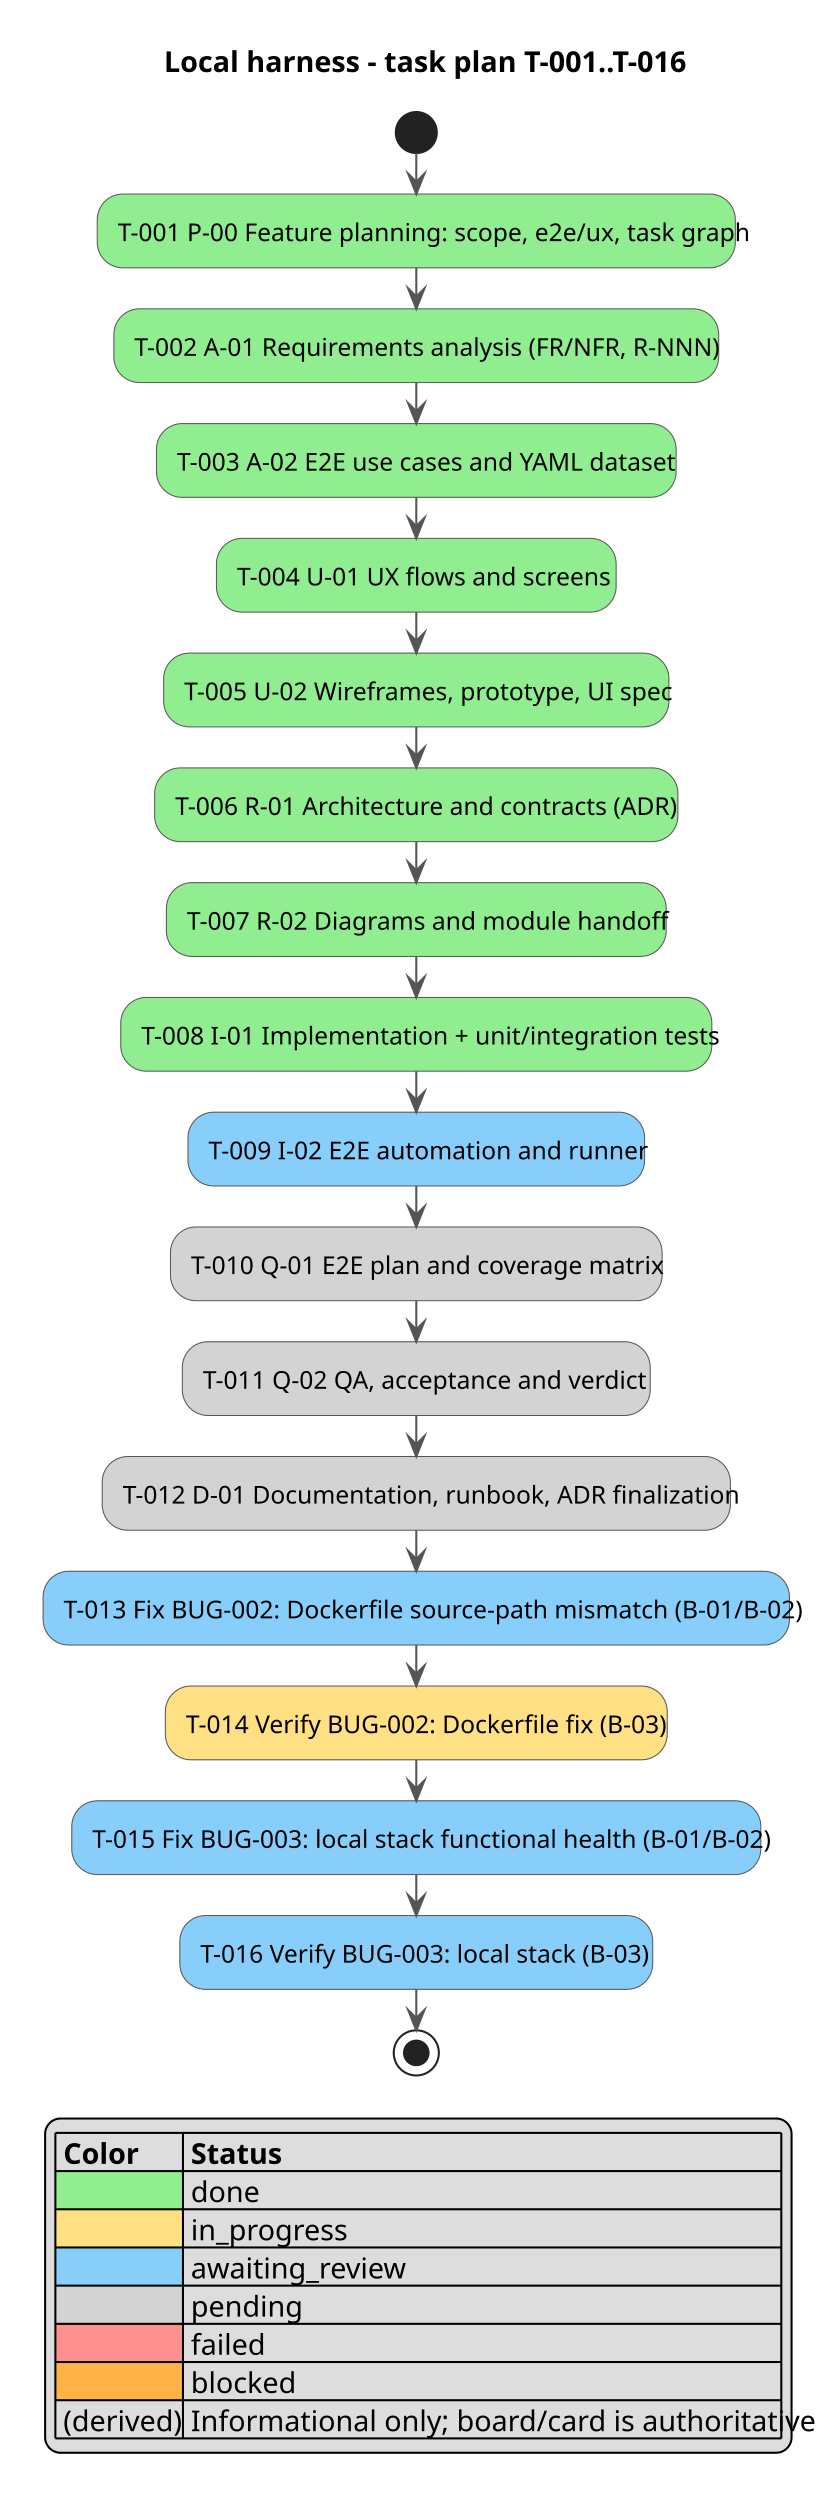
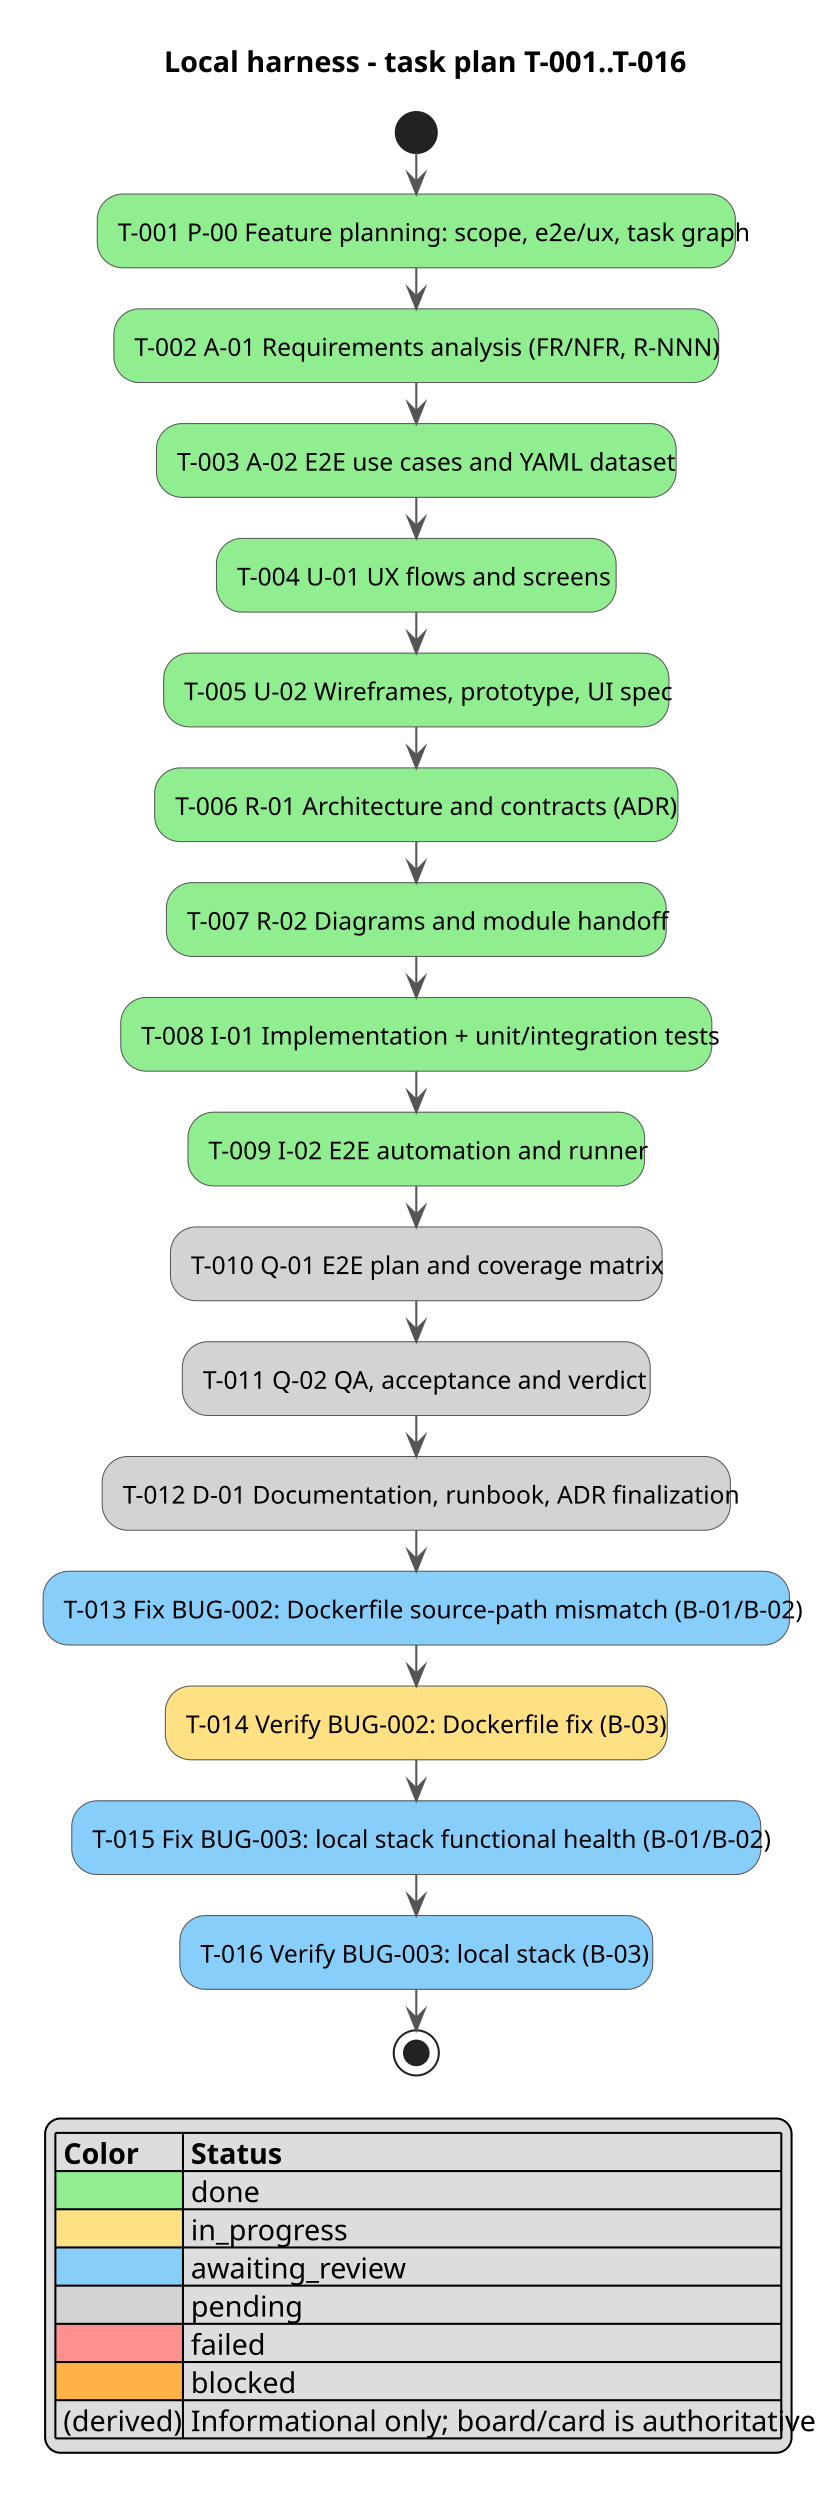
<svg xmlns="http://www.w3.org/2000/svg" version="1.1" data-diagram-type="ACTIVITY" style="width:409px;height:1219px;background:#FFFFFF;" width="409px" height="1219px" viewBox="0 0 409 1219" zoomAndPan="magnify" preserveAspectRatio="none" contentStyleType="text/css">
  <defs />
  <g font-family="sans-serif" lengthAdjust="spacing">
    <g class="title" data-source-line="5">
      <text x="79.944" y="35.107" fill="#000" font-size="14" textLength="248.076" font-weight="700" font-family="Segoe UI">Local harness - task plan T-001..T-016</text>
    </g>
    <ellipse cx="202.982" cy="64.621" rx="10" ry="10" fill="#222" style="stroke:#222;stroke-width:1;" />
    <rect x="47.418" y="94.621" width="311.129" height="35.961" fill="#90EE90" style="stroke:#555;stroke-width:0.5;" rx="12.5" ry="12.5" />
    <text x="57.418" y="117.57" fill="#000" font-size="12" textLength="291.129" font-family="Segoe UI">T-001 P-00 Feature planning: scope, e2e/ux, task graph</text>
    <rect x="55.527" y="150.582" width="294.91" height="35.961" fill="#90EE90" style="stroke:#555;stroke-width:0.5;" rx="12.5" ry="12.5" />
    <text x="65.527" y="173.531" fill="#000" font-size="12" textLength="274.91" font-family="Segoe UI">T-002 A-01 Requirements analysis (FR/NFR, R-NNN)</text>
    <rect x="76.287" y="206.543" width="253.391" height="35.961" fill="#90EE90" style="stroke:#555;stroke-width:0.5;" rx="12.5" ry="12.5" />
    <text x="86.287" y="229.492" fill="#000" font-size="12" textLength="233.391" font-family="Segoe UI">T-003 A-02 E2E use cases and YAML dataset</text>
    <rect x="105.537" y="262.504" width="194.891" height="35.961" fill="#90EE90" style="stroke:#555;stroke-width:0.5;" rx="12.5" ry="12.5" />
    <text x="115.537" y="285.453" fill="#000" font-size="12" textLength="174.891" font-family="Segoe UI">T-004 U-01 UX flows and screens</text>
    <rect x="79.797" y="318.465" width="246.371" height="35.961" fill="#90EE90" style="stroke:#555;stroke-width:0.5;" rx="12.5" ry="12.5" />
    <text x="89.797" y="341.414" fill="#000" font-size="12" textLength="226.371" font-family="Segoe UI">T-005 U-02 Wireframes, prototype, UI spec</text>
    <rect x="75.417" y="374.426" width="255.131" height="35.961" fill="#90EE90" style="stroke:#555;stroke-width:0.5;" rx="12.5" ry="12.5" />
    <text x="85.417" y="397.375" fill="#000" font-size="12" textLength="235.131" font-family="Segoe UI">T-006 R-01 Architecture and contracts (ADR)</text>
    <rect x="81.13" y="430.387" width="243.705" height="35.961" fill="#90EE90" style="stroke:#555;stroke-width:0.5;" rx="12.5" ry="12.5" />
    <text x="91.13" y="453.336" fill="#000" font-size="12" textLength="223.705" font-family="Segoe UI">T-007 R-02 Diagrams and module handoff</text>
    <rect x="58.882" y="486.348" width="288.201" height="35.961" fill="#90EE90" style="stroke:#555;stroke-width:0.5;" rx="12.5" ry="12.5" />
    <text x="68.882" y="509.297" fill="#000" font-size="12" textLength="268.201" font-family="Segoe UI">T-008 I-01 Implementation + unit/integration tests</text>
-     <rect x="91.656" y="542.309" width="222.652" height="35.961" fill="#87CEFA" style="stroke:#555;stroke-width:0.5;" rx="12.5" ry="12.5" />
+     <rect x="91.656" y="542.309" width="222.652" height="35.961" fill="#90EE90" style="stroke:#555;stroke-width:0.5;" rx="12.5" ry="12.5" />
    <text x="101.656" y="565.258" fill="#000" font-size="12" textLength="202.652" font-family="Segoe UI">T-009 I-02 E2E automation and runner</text>
    <rect x="83.113" y="598.27" width="239.738" height="35.961" fill="#D3D3D3" style="stroke:#555;stroke-width:0.5;" rx="12.5" ry="12.5" />
    <text x="93.113" y="621.219" fill="#000" font-size="12" textLength="219.738" font-family="Segoe UI">T-010 Q-01 E2E plan and coverage matrix</text>
    <rect x="88.911" y="654.23" width="228.143" height="35.961" fill="#D3D3D3" style="stroke:#555;stroke-width:0.5;" rx="12.5" ry="12.5" />
    <text x="98.911" y="677.18" fill="#000" font-size="12" textLength="208.143" font-family="Segoe UI">T-011 Q-02 QA, acceptance and verdict</text>
    <rect x="49.835" y="710.191" width="306.295" height="35.961" fill="#D3D3D3" style="stroke:#555;stroke-width:0.5;" rx="12.5" ry="12.5" />
    <text x="59.835" y="733.141" fill="#000" font-size="12" textLength="286.295" font-family="Segoe UI">T-012 D-01 Documentation, runbook, ADR finalization</text>
    <rect x="21.013" y="766.152" width="363.939" height="35.961" fill="#87CEFA" style="stroke:#555;stroke-width:0.5;" rx="12.5" ry="12.5" />
    <text x="31.013" y="789.102" fill="#000" font-size="12" textLength="343.939" font-family="Segoe UI">T-013 Fix BUG-002: Dockerfile source-path mismatch (B-01/B-02)</text>
    <rect x="80.617" y="822.113" width="244.73" height="35.961" fill="#FFE082" style="stroke:#555;stroke-width:0.5;" rx="12.5" ry="12.5" />
    <text x="90.617" y="845.063" fill="#000" font-size="12" textLength="224.73" font-family="Segoe UI">T-014 Verify BUG-002: Dockerfile fix (B-03)</text>
    <rect x="34.996" y="878.074" width="335.973" height="35.961" fill="#87CEFA" style="stroke:#555;stroke-width:0.5;" rx="12.5" ry="12.5" />
    <text x="44.996" y="901.023" fill="#000" font-size="12" textLength="315.973" font-family="Segoe UI">T-015 Fix BUG-003: local stack functional health (B-01/B-02)</text>
    <rect x="87.692" y="934.035" width="230.58" height="35.961" fill="#87CEFA" style="stroke:#555;stroke-width:0.5;" rx="12.5" ry="12.5" />
    <text x="97.692" y="956.984" fill="#000" font-size="12" textLength="210.58" font-family="Segoe UI">T-016 Verify BUG-003: local stack (B-03)</text>
    <ellipse cx="202.982" cy="1000.996" rx="11" ry="11" fill="none" style="stroke:#222;stroke-width:1;" />
    <ellipse cx="202.982" cy="1000.996" rx="6" ry="6" fill="#222" style="stroke:#222;stroke-width:1;" />
    <line x1="202.982" y1="74.621" x2="202.982" y2="94.621" style="stroke:#555;stroke-width:1;" />
    <polygon points="198.982,84.621,202.982,94.621,206.982,84.621,202.982,88.621" fill="#555" style="stroke:#555;stroke-width:1;stroke-linejoin:miter;stroke-miterlimit:10;" />
    <line x1="202.982" y1="130.582" x2="202.982" y2="150.582" style="stroke:#555;stroke-width:1;" />
    <polygon points="198.982,140.582,202.982,150.582,206.982,140.582,202.982,144.582" fill="#555" style="stroke:#555;stroke-width:1;stroke-linejoin:miter;stroke-miterlimit:10;" />
    <line x1="202.982" y1="186.543" x2="202.982" y2="206.543" style="stroke:#555;stroke-width:1;" />
    <polygon points="198.982,196.543,202.982,206.543,206.982,196.543,202.982,200.543" fill="#555" style="stroke:#555;stroke-width:1;stroke-linejoin:miter;stroke-miterlimit:10;" />
    <line x1="202.982" y1="242.504" x2="202.982" y2="262.504" style="stroke:#555;stroke-width:1;" />
    <polygon points="198.982,252.504,202.982,262.504,206.982,252.504,202.982,256.504" fill="#555" style="stroke:#555;stroke-width:1;stroke-linejoin:miter;stroke-miterlimit:10;" />
    <line x1="202.982" y1="298.465" x2="202.982" y2="318.465" style="stroke:#555;stroke-width:1;" />
    <polygon points="198.982,308.465,202.982,318.465,206.982,308.465,202.982,312.465" fill="#555" style="stroke:#555;stroke-width:1;stroke-linejoin:miter;stroke-miterlimit:10;" />
    <line x1="202.982" y1="354.426" x2="202.982" y2="374.426" style="stroke:#555;stroke-width:1;" />
    <polygon points="198.982,364.426,202.982,374.426,206.982,364.426,202.982,368.426" fill="#555" style="stroke:#555;stroke-width:1;stroke-linejoin:miter;stroke-miterlimit:10;" />
    <line x1="202.982" y1="410.387" x2="202.982" y2="430.387" style="stroke:#555;stroke-width:1;" />
    <polygon points="198.982,420.387,202.982,430.387,206.982,420.387,202.982,424.387" fill="#555" style="stroke:#555;stroke-width:1;stroke-linejoin:miter;stroke-miterlimit:10;" />
    <line x1="202.982" y1="466.348" x2="202.982" y2="486.348" style="stroke:#555;stroke-width:1;" />
    <polygon points="198.982,476.348,202.982,486.348,206.982,476.348,202.982,480.348" fill="#555" style="stroke:#555;stroke-width:1;stroke-linejoin:miter;stroke-miterlimit:10;" />
    <line x1="202.982" y1="522.309" x2="202.982" y2="542.309" style="stroke:#555;stroke-width:1;" />
    <polygon points="198.982,532.309,202.982,542.309,206.982,532.309,202.982,536.309" fill="#555" style="stroke:#555;stroke-width:1;stroke-linejoin:miter;stroke-miterlimit:10;" />
    <line x1="202.982" y1="578.27" x2="202.982" y2="598.27" style="stroke:#555;stroke-width:1;" />
    <polygon points="198.982,588.27,202.982,598.27,206.982,588.27,202.982,592.27" fill="#555" style="stroke:#555;stroke-width:1;stroke-linejoin:miter;stroke-miterlimit:10;" />
    <line x1="202.982" y1="634.23" x2="202.982" y2="654.23" style="stroke:#555;stroke-width:1;" />
    <polygon points="198.982,644.23,202.982,654.23,206.982,644.23,202.982,648.23" fill="#555" style="stroke:#555;stroke-width:1;stroke-linejoin:miter;stroke-miterlimit:10;" />
    <line x1="202.982" y1="690.191" x2="202.982" y2="710.191" style="stroke:#555;stroke-width:1;" />
    <polygon points="198.982,700.191,202.982,710.191,206.982,700.191,202.982,704.191" fill="#555" style="stroke:#555;stroke-width:1;stroke-linejoin:miter;stroke-miterlimit:10;" />
    <line x1="202.982" y1="746.152" x2="202.982" y2="766.152" style="stroke:#555;stroke-width:1;" />
    <polygon points="198.982,756.152,202.982,766.152,206.982,756.152,202.982,760.152" fill="#555" style="stroke:#555;stroke-width:1;stroke-linejoin:miter;stroke-miterlimit:10;" />
    <line x1="202.982" y1="802.113" x2="202.982" y2="822.113" style="stroke:#555;stroke-width:1;" />
    <polygon points="198.982,812.113,202.982,822.113,206.982,812.113,202.982,816.113" fill="#555" style="stroke:#555;stroke-width:1;stroke-linejoin:miter;stroke-miterlimit:10;" />
    <line x1="202.982" y1="858.074" x2="202.982" y2="878.074" style="stroke:#555;stroke-width:1;" />
    <polygon points="198.982,868.074,202.982,878.074,206.982,868.074,202.982,872.074" fill="#555" style="stroke:#555;stroke-width:1;stroke-linejoin:miter;stroke-miterlimit:10;" />
    <line x1="202.982" y1="914.035" x2="202.982" y2="934.035" style="stroke:#555;stroke-width:1;" />
    <polygon points="198.982,924.035,202.982,934.035,206.982,924.035,202.982,928.035" fill="#555" style="stroke:#555;stroke-width:1;stroke-linejoin:miter;stroke-miterlimit:10;" />
    <line x1="202.982" y1="969.996" x2="202.982" y2="989.996" style="stroke:#555;stroke-width:1;" />
    <polygon points="198.982,979.996,202.982,989.996,206.982,979.996,202.982,983.996" fill="#555" style="stroke:#555;stroke-width:1;stroke-linejoin:miter;stroke-miterlimit:10;" />
    <g class="legend" data-source-line="26">
      <rect x="22" y="1032.996" width="363.965" height="162.969" fill="#DDD" style="stroke:#000;stroke-width:1;" rx="7.5" ry="7.5" />
      <text x="30.862" y="1055.104" fill="#000" font-size="14" textLength="35.403" font-weight="700" font-family="Segoe UI">Color</text>
      <text x="93.076" y="1055.104" fill="#000" font-size="14" textLength="40.906" font-weight="700" font-family="Segoe UI">Status</text>
      <rect x="27" y="1058.617" width="62.214" height="18.621" fill="#90EE90" style="stroke:none;" />
      <text x="27" y="1073.725" fill="#000" font-size="14" font-family="Segoe UI"> </text>
      <text x="93.049" y="1073.725" fill="#000" font-size="14" textLength="31.691" font-family="Segoe UI">done</text>
      <rect x="27" y="1077.238" width="62.214" height="18.621" fill="#FFE082" style="stroke:none;" />
      <text x="27" y="1092.346" fill="#000" font-size="14" font-family="Segoe UI"> </text>
      <text x="93.049" y="1092.346" fill="#000" font-size="14" textLength="70.738" font-family="Segoe UI">in_progress</text>
      <rect x="27" y="1095.859" width="62.214" height="18.621" fill="#87CEFA" style="stroke:none;" />
      <text x="27" y="1110.967" fill="#000" font-size="14" font-family="Segoe UI"> </text>
      <text x="93.049" y="1110.967" fill="#000" font-size="14" textLength="97.59" font-family="Segoe UI">awaiting_review</text>
      <rect x="27" y="1114.48" width="62.214" height="18.621" fill="#D3D3D3" style="stroke:none;" />
      <text x="27" y="1129.588" fill="#000" font-size="14" font-family="Segoe UI"> </text>
      <text x="93.049" y="1129.588" fill="#000" font-size="14" textLength="51.276" font-family="Segoe UI">pending</text>
      <rect x="27" y="1133.102" width="62.214" height="18.621" fill="#FF9090" style="stroke:none;" />
      <text x="27" y="1148.209" fill="#000" font-size="14" font-family="Segoe UI"> </text>
      <text x="93.049" y="1148.209" fill="#000" font-size="14" textLength="33.852" font-family="Segoe UI">failed</text>
      <rect x="27" y="1151.723" width="62.214" height="18.621" fill="#FFB347" style="stroke:none;" />
      <text x="27" y="1166.83" fill="#000" font-size="14" font-family="Segoe UI"> </text>
      <text x="93.049" y="1166.83" fill="#000" font-size="14" textLength="48.815" font-family="Segoe UI">blocked</text>
      <text x="30.835" y="1185.451" fill="#000" font-size="14" textLength="54.544" font-family="Segoe UI">(derived)</text>
      <text x="93.049" y="1185.451" fill="#000" font-size="14" textLength="284.081" font-family="Segoe UI">Informational only; board/card is authoritative</text>
      <line x1="27" y1="1039.996" x2="380.965" y2="1039.996" style="stroke:#000;stroke-width:1;" />
      <line x1="27" y1="1058.617" x2="380.965" y2="1058.617" style="stroke:#000;stroke-width:1;" />
      <line x1="27" y1="1077.238" x2="380.965" y2="1077.238" style="stroke:#000;stroke-width:1;" />
      <line x1="27" y1="1095.859" x2="380.965" y2="1095.859" style="stroke:#000;stroke-width:1;" />
      <line x1="27" y1="1114.48" x2="380.965" y2="1114.48" style="stroke:#000;stroke-width:1;" />
      <line x1="27" y1="1133.102" x2="380.965" y2="1133.102" style="stroke:#000;stroke-width:1;" />
      <line x1="27" y1="1151.723" x2="380.965" y2="1151.723" style="stroke:#000;stroke-width:1;" />
      <line x1="27" y1="1170.344" x2="380.965" y2="1170.344" style="stroke:#000;stroke-width:1;" />
      <line x1="27" y1="1188.965" x2="380.965" y2="1188.965" style="stroke:#000;stroke-width:1;" />
      <line x1="27" y1="1039.996" x2="27" y2="1188.965" style="stroke:#000;stroke-width:1;" />
      <line x1="89.214" y1="1039.996" x2="89.214" y2="1188.965" style="stroke:#000;stroke-width:1;" />
      <line x1="380.965" y1="1039.996" x2="380.965" y2="1188.965" style="stroke:#000;stroke-width:1;" />
    </g>
  </g>
</svg>
